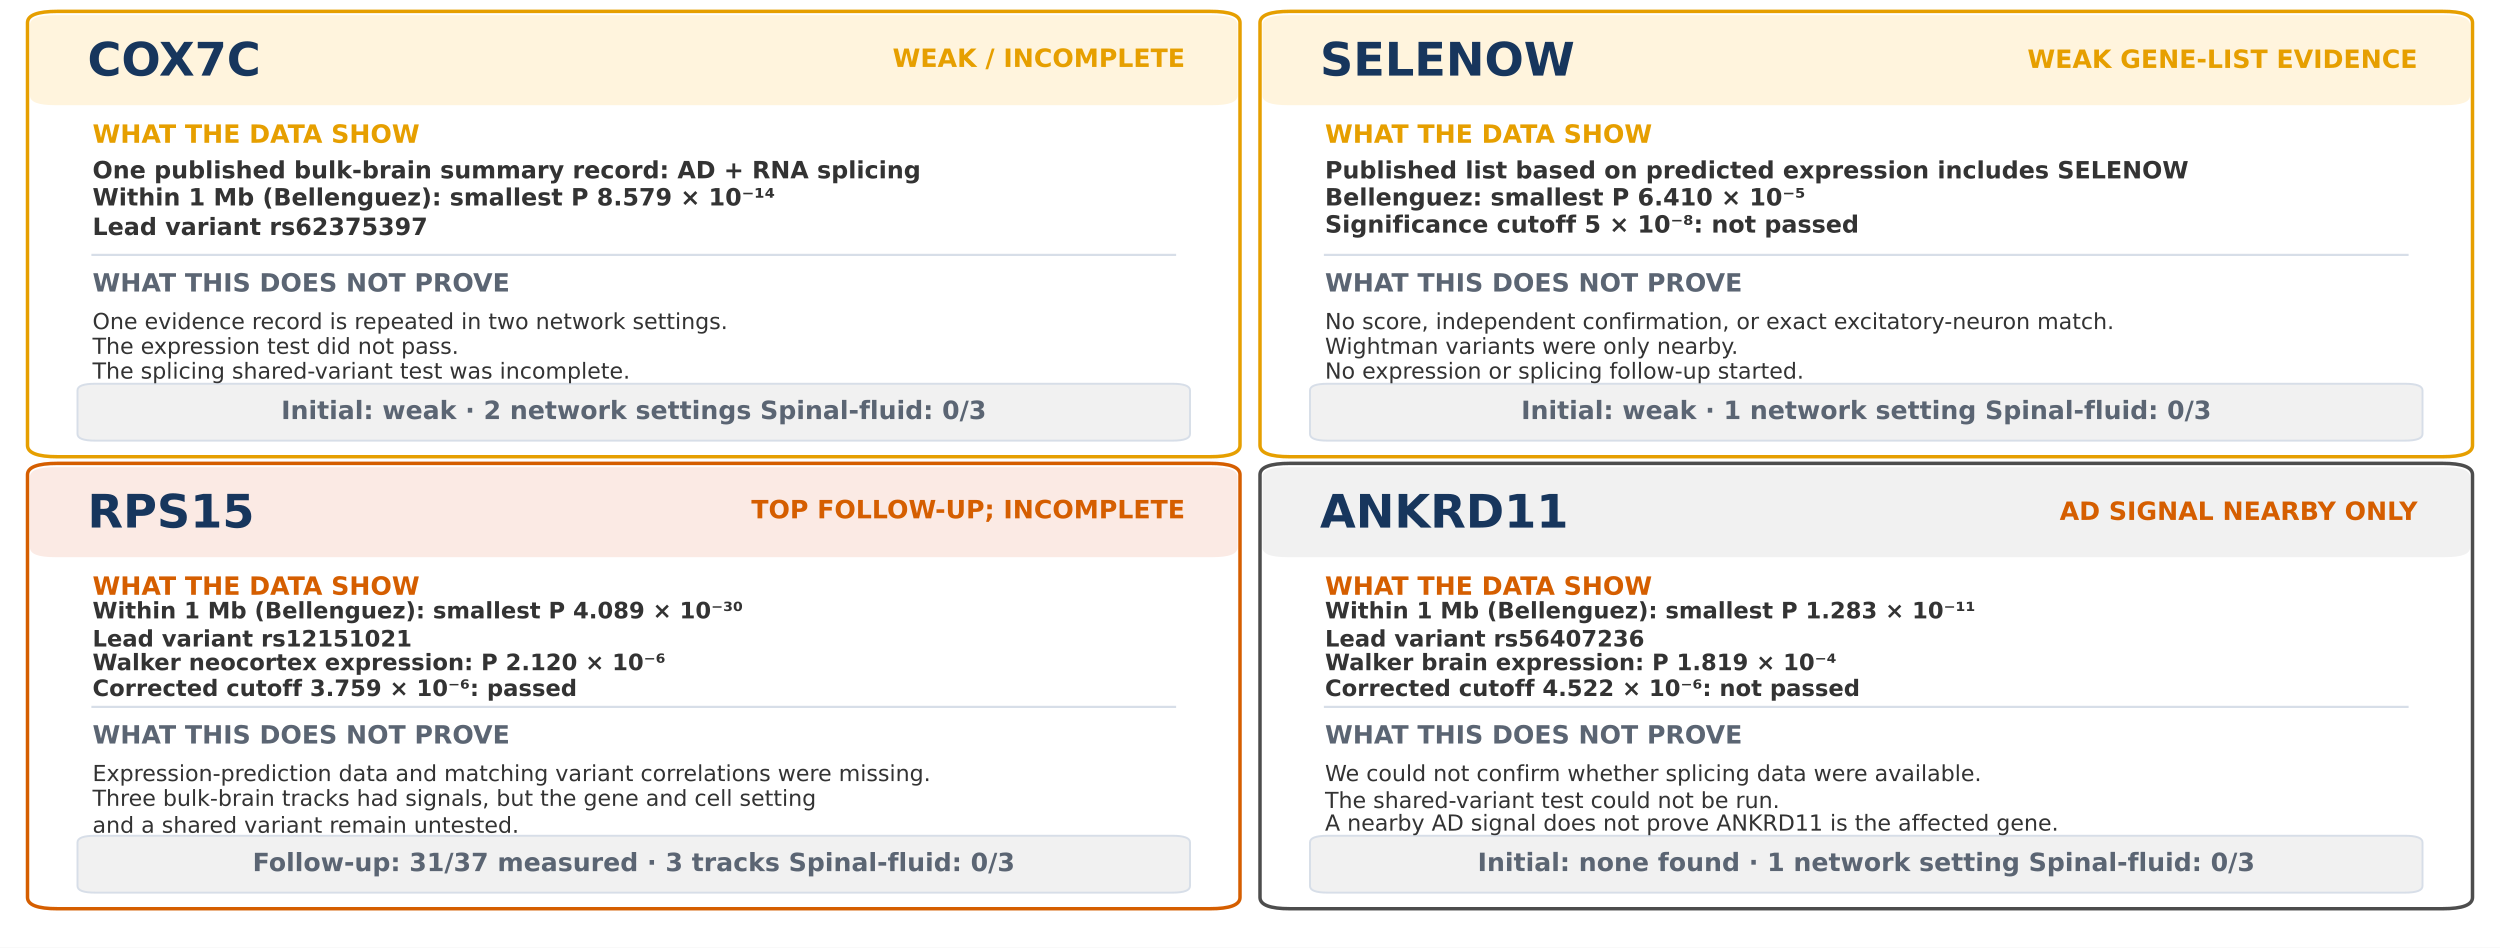
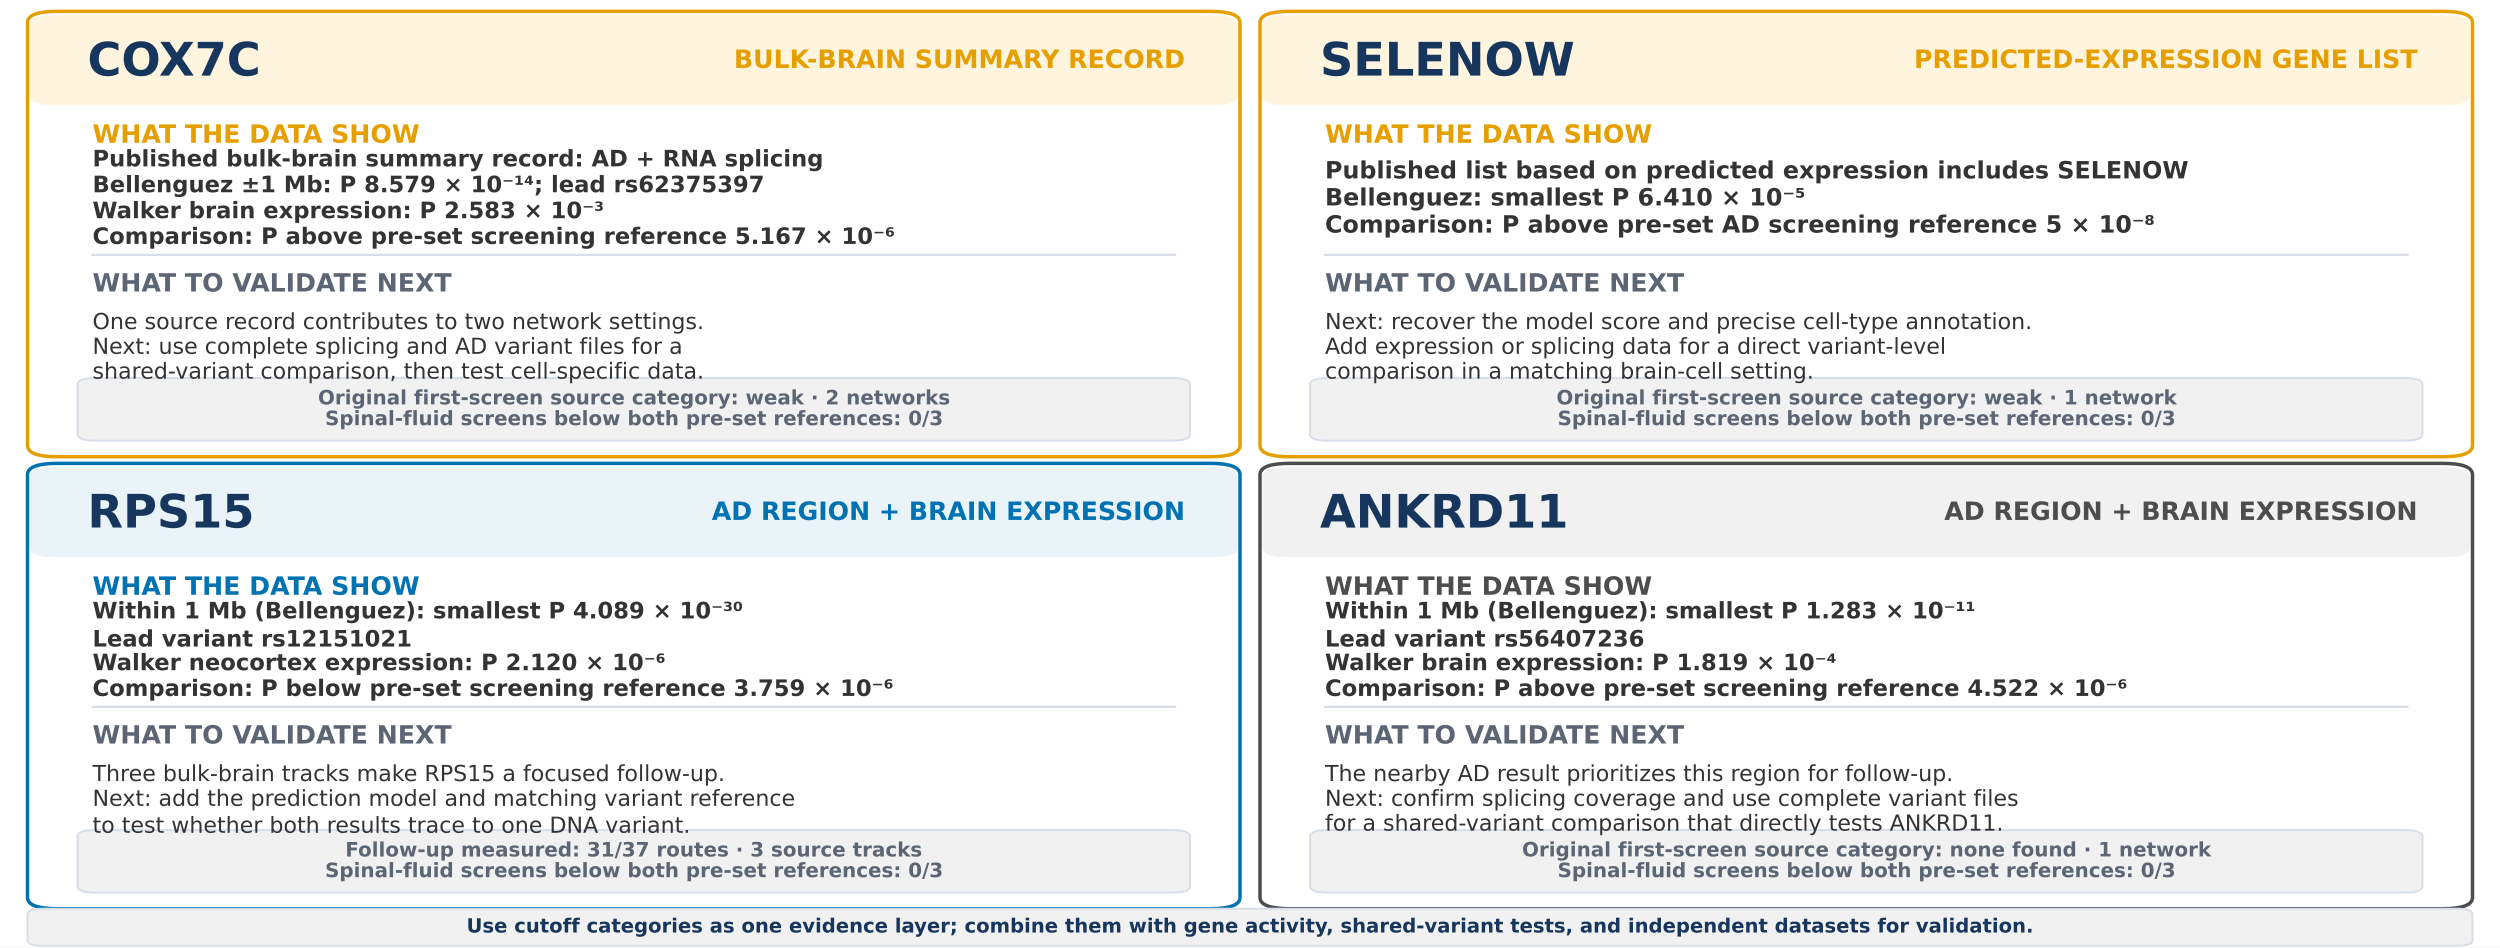
<svg xmlns="http://www.w3.org/2000/svg" width="892.8pt" height="338.4pt" viewBox="0 0 892.8 338.4" version="1.1">
  <defs>
    <style type="text/css">*{stroke-linejoin: round; stroke-linecap: butt}</style>
  </defs>
  <g id="figure_1">
    <g id="patch_1">
-       <path d="M 0 338.4  L 892.8 338.4  L 892.8 0  L 0 0  z " style="fill: #ffffff" />
+       <path d="M 0 338.4 L 892.8 338.4 L 892.8 0 L 0 0 z " style="fill: #ffffff" />
    </g>
    <g id="axes_1">
      <g id="patch_2">
-         <path d="M 20.534 163.109  L 432.115 163.109  Q 442.829 163.109 442.829 159.048  L 442.829 8.122  Q 442.829 4.061 432.115 4.061  L 20.534 4.061  Q 9.821 4.061 9.821 8.122  L 9.821 159.048  Q 9.821 163.109 20.534 163.109  z " clip-path="url(#pca04678265)" style="fill: #ffffff; stroke: #e69f00; stroke-width: 1.25; stroke-linejoin: miter" />
+         <path d="M 20.534 163.109 L 432.115 163.109 Q 442.829 163.109 442.829 159.048 L 442.829 8.122 Q 442.829 4.061 432.115 4.061 L 20.534 4.061 Q 9.821 4.061 9.821 8.122 L 9.821 159.048 Q 9.821 163.109 20.534 163.109 z " clip-path="url(#pca04678265)" style="fill: #ffffff; stroke: #e69f00; stroke-width: 1.25; stroke-linejoin: miter" />
      </g>
      <g id="patch_3">
-         <path d="M 19.642 37.562  L 433.008 37.562  Q 441.936 37.562 441.936 34.178  L 441.936 8.798  Q 441.936 5.414 433.008 5.414  L 19.642 5.414  Q 10.714 5.414 10.714 8.798  L 10.714 34.178  Q 10.714 37.562 19.642 37.562  z " clip-path="url(#pca04678265)" style="fill: #fff4dd" />
+         <path d="M 19.642 37.562 L 433.008 37.562 Q 441.936 37.562 441.936 34.178 L 441.936 8.798 Q 441.936 5.414 433.008 5.414 L 19.642 5.414 Q 10.714 5.414 10.714 8.798 L 10.714 34.178 Q 10.714 37.562 19.642 37.562 z " clip-path="url(#pca04678265)" style="fill: #fff4dd" />
      </g>
      <g id="patch_4">
-         <path d="M 33.926 157.356  L 418.723 157.356  Q 424.973 157.356 424.973 154.987  L 424.973 139.421  Q 424.973 137.052 418.723 137.052  L 33.926 137.052  Q 27.677 137.052 27.677 139.421  L 27.677 154.987  Q 27.677 157.356 33.926 157.356  z " clip-path="url(#pca04678265)" style="fill: #f1f1f1; stroke: #d7dee8; stroke-width: 0.7; stroke-linejoin: miter" />
+         <path d="M 33.926 157.356 L 418.723 157.356 Q 424.973 157.356 424.973 154.987 L 424.973 137.39 Q 424.973 135.022 418.723 135.022 L 33.926 135.022 Q 27.677 135.022 27.677 137.39 L 27.677 154.987 Q 27.677 157.356 33.926 157.356 z " clip-path="url(#pca04678265)" style="fill: #f1f1f1; stroke: #d7dee8; stroke-width: 0.7; stroke-linejoin: miter" />
      </g>
      <g id="patch_5">
-         <path d="M 460.685 163.109  L 872.266 163.109  Q 882.979 163.109 882.979 159.048  L 882.979 8.122  Q 882.979 4.061 872.266 4.061  L 460.685 4.061  Q 449.971 4.061 449.971 8.122  L 449.971 159.048  Q 449.971 163.109 460.685 163.109  z " clip-path="url(#pca04678265)" style="fill: #ffffff; stroke: #e69f00; stroke-width: 1.25; stroke-linejoin: miter" />
+         <path d="M 460.685 163.109 L 872.266 163.109 Q 882.979 163.109 882.979 159.048 L 882.979 8.122 Q 882.979 4.061 872.266 4.061 L 460.685 4.061 Q 449.971 4.061 449.971 8.122 L 449.971 159.048 Q 449.971 163.109 460.685 163.109 z " clip-path="url(#pca04678265)" style="fill: #ffffff; stroke: #e69f00; stroke-width: 1.25; stroke-linejoin: miter" />
      </g>
      <g id="patch_6">
-         <path d="M 459.792 37.562  L 873.158 37.562  Q 882.086 37.562 882.086 34.178  L 882.086 8.798  Q 882.086 5.414 873.158 5.414  L 459.792 5.414  Q 450.864 5.414 450.864 8.798  L 450.864 34.178  Q 450.864 37.562 459.792 37.562  z " clip-path="url(#pca04678265)" style="fill: #fff4dd" />
+         <path d="M 459.792 37.562 L 873.158 37.562 Q 882.086 37.562 882.086 34.178 L 882.086 8.798 Q 882.086 5.414 873.158 5.414 L 459.792 5.414 Q 450.864 5.414 450.864 8.798 L 450.864 34.178 Q 450.864 37.562 459.792 37.562 z " clip-path="url(#pca04678265)" style="fill: #fff4dd" />
      </g>
      <g id="patch_7">
-         <path d="M 474.077 157.356  L 858.874 157.356  Q 865.123 157.356 865.123 154.987  L 865.123 139.421  Q 865.123 137.052 858.874 137.052  L 474.077 137.052  Q 467.827 137.052 467.827 139.421  L 467.827 154.987  Q 467.827 157.356 474.077 157.356  z " clip-path="url(#pca04678265)" style="fill: #f1f1f1; stroke: #d7dee8; stroke-width: 0.7; stroke-linejoin: miter" />
+         <path d="M 474.077 157.356 L 858.874 157.356 Q 865.123 157.356 865.123 154.987 L 865.123 137.39 Q 865.123 135.022 858.874 135.022 L 474.077 135.022 Q 467.827 135.022 467.827 137.39 L 467.827 154.987 Q 467.827 157.356 474.077 157.356 z " clip-path="url(#pca04678265)" style="fill: #f1f1f1; stroke: #d7dee8; stroke-width: 0.7; stroke-linejoin: miter" />
      </g>
      <g id="patch_8">
-         <path d="M 20.534 324.526  L 432.115 324.526  Q 442.829 324.526 442.829 320.465  L 442.829 169.538  Q 442.829 165.478 432.115 165.478  L 20.534 165.478  Q 9.821 165.478 9.821 169.538  L 9.821 320.465  Q 9.821 324.526 20.534 324.526  z " clip-path="url(#pca04678265)" style="fill: #ffffff; stroke: #d55e00; stroke-width: 1.25; stroke-linejoin: miter" />
+         <path d="M 20.534 324.526 L 432.115 324.526 Q 442.829 324.526 442.829 320.465 L 442.829 169.538 Q 442.829 165.478 432.115 165.478 L 20.534 165.478 Q 9.821 165.478 9.821 169.538 L 9.821 320.465 Q 9.821 324.526 20.534 324.526 z " clip-path="url(#pca04678265)" style="fill: #ffffff; stroke: #0072b2; stroke-width: 1.25; stroke-linejoin: miter" />
      </g>
      <g id="patch_9">
-         <path d="M 19.642 198.979  L 433.008 198.979  Q 441.936 198.979 441.936 195.595  L 441.936 170.215  Q 441.936 166.831 433.008 166.831  L 19.642 166.831  Q 10.714 166.831 10.714 170.215  L 10.714 195.595  Q 10.714 198.979 19.642 198.979  z " clip-path="url(#pca04678265)" style="fill: #fbeae4" />
+         <path d="M 19.642 198.979 L 433.008 198.979 Q 441.936 198.979 441.936 195.595 L 441.936 170.215 Q 441.936 166.831 433.008 166.831 L 19.642 166.831 Q 10.714 166.831 10.714 170.215 L 10.714 195.595 Q 10.714 198.979 19.642 198.979 z " clip-path="url(#pca04678265)" style="fill: #e9f3f8" />
      </g>
      <g id="patch_10">
-         <path d="M 33.926 318.773  L 418.723 318.773  Q 424.973 318.773 424.973 316.404  L 424.973 300.838  Q 424.973 298.469 418.723 298.469  L 33.926 298.469  Q 27.677 298.469 27.677 300.838  L 27.677 316.404  Q 27.677 318.773 33.926 318.773  z " clip-path="url(#pca04678265)" style="fill: #f1f1f1; stroke: #d7dee8; stroke-width: 0.7; stroke-linejoin: miter" />
+         <path d="M 33.926 318.773 L 418.723 318.773 Q 424.973 318.773 424.973 316.404 L 424.973 298.807 Q 424.973 296.438 418.723 296.438 L 33.926 296.438 Q 27.677 296.438 27.677 298.807 L 27.677 316.404 Q 27.677 318.773 33.926 318.773 z " clip-path="url(#pca04678265)" style="fill: #f1f1f1; stroke: #d7dee8; stroke-width: 0.7; stroke-linejoin: miter" />
      </g>
      <g id="patch_11">
-         <path d="M 460.685 324.526  L 872.266 324.526  Q 882.979 324.526 882.979 320.465  L 882.979 169.538  Q 882.979 165.478 872.266 165.478  L 460.685 165.478  Q 449.971 165.478 449.971 169.538  L 449.971 320.465  Q 449.971 324.526 460.685 324.526  z " clip-path="url(#pca04678265)" style="fill: #ffffff; stroke: #4d4d4d; stroke-width: 1.25; stroke-linejoin: miter" />
+         <path d="M 460.685 324.526 L 872.266 324.526 Q 882.979 324.526 882.979 320.465 L 882.979 169.538 Q 882.979 165.478 872.266 165.478 L 460.685 165.478 Q 449.971 165.478 449.971 169.538 L 449.971 320.465 Q 449.971 324.526 460.685 324.526 z " clip-path="url(#pca04678265)" style="fill: #ffffff; stroke: #4d4d4d; stroke-width: 1.25; stroke-linejoin: miter" />
      </g>
      <g id="patch_12">
-         <path d="M 459.792 198.979  L 873.158 198.979  Q 882.086 198.979 882.086 195.595  L 882.086 170.215  Q 882.086 166.831 873.158 166.831  L 459.792 166.831  Q 450.864 166.831 450.864 170.215  L 450.864 195.595  Q 450.864 198.979 459.792 198.979  z " clip-path="url(#pca04678265)" style="fill: #f1f1f1" />
+         <path d="M 459.792 198.979 L 873.158 198.979 Q 882.086 198.979 882.086 195.595 L 882.086 170.215 Q 882.086 166.831 873.158 166.831 L 459.792 166.831 Q 450.864 166.831 450.864 170.215 L 450.864 195.595 Q 450.864 198.979 459.792 198.979 z " clip-path="url(#pca04678265)" style="fill: #f1f1f1" />
      </g>
      <g id="patch_13">
-         <path d="M 474.077 318.773  L 858.874 318.773  Q 865.123 318.773 865.123 316.404  L 865.123 300.838  Q 865.123 298.469 858.874 298.469  L 474.077 298.469  Q 467.827 298.469 467.827 300.838  L 467.827 316.404  Q 467.827 318.773 474.077 318.773  z " clip-path="url(#pca04678265)" style="fill: #f1f1f1; stroke: #d7dee8; stroke-width: 0.7; stroke-linejoin: miter" />
+         <path d="M 474.077 318.773 L 858.874 318.773 Q 865.123 318.773 865.123 316.404 L 865.123 298.807 Q 865.123 296.438 858.874 296.438 L 474.077 296.438 Q 467.827 296.438 467.827 298.807 L 467.827 316.404 Q 467.827 318.773 474.077 318.773 z " clip-path="url(#pca04678265)" style="fill: #f1f1f1; stroke: #d7dee8; stroke-width: 0.7; stroke-linejoin: miter" />
+       </g>
+       <g id="patch_14">
+         <path d="M 15.178 337.723 L 877.622 337.723 Q 882.979 337.723 882.979 335.693 L 882.979 326.556 Q 882.979 324.526 877.622 324.526 L 15.178 324.526 Q 9.821 324.526 9.821 326.556 L 9.821 335.693 Q 9.821 337.723 15.178 337.723 z " clip-path="url(#pca04678265)" style="fill: #f1f1f1; stroke: #d7dee8; stroke-width: 0.7; stroke-linejoin: miter" />
      </g>
      <g id="line2d_1">
-         <path d="M 33.034 91.03  L 419.616 91.03  " clip-path="url(#pca04678265)" style="fill: none; stroke: #d7dee8; stroke-width: 0.8; stroke-linecap: square" />
+         <path d="M 33.034 91.03 L 419.616 91.03 " clip-path="url(#pca04678265)" style="fill: none; stroke: #d7dee8; stroke-width: 0.8; stroke-linecap: square" />
      </g>
      <g id="line2d_2">
-         <path d="M 473.184 91.03  L 859.766 91.03  " clip-path="url(#pca04678265)" style="fill: none; stroke: #d7dee8; stroke-width: 0.8; stroke-linecap: square" />
+         <path d="M 473.184 91.03 L 859.766 91.03 " clip-path="url(#pca04678265)" style="fill: none; stroke: #d7dee8; stroke-width: 0.8; stroke-linecap: square" />
      </g>
      <g id="line2d_3">
-         <path d="M 33.034 252.446  L 419.616 252.446  " clip-path="url(#pca04678265)" style="fill: none; stroke: #d7dee8; stroke-width: 0.8; stroke-linecap: square" />
+         <path d="M 33.034 252.446 L 419.616 252.446 " clip-path="url(#pca04678265)" style="fill: none; stroke: #d7dee8; stroke-width: 0.8; stroke-linecap: square" />
      </g>
      <g id="line2d_4">
-         <path d="M 473.184 252.446  L 859.766 252.446  " clip-path="url(#pca04678265)" style="fill: none; stroke: #d7dee8; stroke-width: 0.8; stroke-linecap: square" />
+         <path d="M 473.184 252.446 L 859.766 252.446 " clip-path="url(#pca04678265)" style="fill: none; stroke: #d7dee8; stroke-width: 0.8; stroke-linecap: square" />
      </g>
      <g id="text_1">
        <text style="font-weight: 700; font-size: 16.5px; font-family: 'DejaVu Sans', 'Arial', 'Helvetica', sans-serif; text-anchor: start; fill: #17365d" x="31.248" y="26.987" transform="rotate(-0 31.248 26.98654)">COX7C</text>
      </g>
      <g id="text_2">
-         <text style="font-weight: 700; font-size: 9px; font-family: 'DejaVu Sans', 'Arial', 'Helvetica', sans-serif; text-anchor: end; fill: #e69f00" x="423.187" y="23.903" transform="rotate(-0 423.1872 23.90299)">WEAK / INCOMPLETE</text>
+         <text style="font-weight: 700; font-size: 9px; font-family: 'DejaVu Sans', 'Arial', 'Helvetica', sans-serif; text-anchor: end; fill: #e69f00" x="423.187" y="24.257" transform="rotate(-0 423.1872 24.25666)">BULK-BRAIN SUMMARY RECORD</text>
      </g>
      <g id="text_3">
        <text style="font-weight: 700; font-size: 9px; font-family: 'DejaVu Sans', 'Arial', 'Helvetica', sans-serif; text-anchor: start; fill: #e69f00" x="33.034" y="50.99" transform="rotate(-0 33.0336 50.99026)">WHAT THE DATA SHOW</text>
      </g>
      <g id="text_4">
-         <text style="font-weight: 700; font-size: 8.5px; font-family: 'DejaVu Sans', 'Arial', 'Helvetica', sans-serif; fill: #333333" transform="translate(33.0336 63.68627)">One published bulk-brain summary record: AD + RNA splicing</text>
-         <text style="font-weight: 700; font-size: 8.5px; font-family: 'DejaVu Sans', 'Arial', 'Helvetica', sans-serif; fill: #333333" transform="translate(33.0336 73.37627)">Within 1 Mb (Bellenguez): smallest P 8.579 × 10⁻¹⁴</text>
-         <text style="font-weight: 700; font-size: 8.5px; font-family: 'DejaVu Sans', 'Arial', 'Helvetica', sans-serif; fill: #333333" transform="translate(33.0336 83.92291)">Lead variant rs62375397</text>
+         <text style="font-weight: 700; font-size: 8.1px; font-family: 'DejaVu Sans', 'Arial', 'Helvetica', sans-serif; fill: #333333" transform="translate(33.0336 59.41645)">Published bulk-brain summary record: AD + RNA splicing</text>
+         <text style="font-weight: 700; font-size: 8.1px; font-family: 'DejaVu Sans', 'Arial', 'Helvetica', sans-serif; fill: #333333" transform="translate(33.0336 68.65045)">Bellenguez ±1 Mb: P 8.579 × 10⁻¹⁴; lead rs62375397</text>
+         <text style="font-weight: 700; font-size: 8.1px; font-family: 'DejaVu Sans', 'Arial', 'Helvetica', sans-serif; fill: #333333" transform="translate(33.0336 77.91609)">Walker brain expression: P 2.583 × 10⁻³</text>
+         <text style="font-weight: 700; font-size: 8.1px; font-family: 'DejaVu Sans', 'Arial', 'Helvetica', sans-serif; fill: #333333" transform="translate(33.0336 87.11845)">Comparison: P above pre-set screening reference 5.167 × 10⁻⁶</text>
      </g>
      <g id="text_5">
-         <text style="font-weight: 700; font-size: 9px; font-family: 'DejaVu Sans', 'Arial', 'Helvetica', sans-serif; text-anchor: start; fill: #5b6573" x="33.034" y="104.119" transform="rotate(-0 33.0336 104.1191)">WHAT THIS DOES NOT PROVE</text>
+         <text style="font-weight: 700; font-size: 9px; font-family: 'DejaVu Sans', 'Arial', 'Helvetica', sans-serif; text-anchor: start; fill: #5b6573" x="33.034" y="104.119" transform="rotate(-0 33.0336 104.1191)">WHAT TO VALIDATE NEXT</text>
      </g>
      <g id="text_6">
-         <text style="font-size: 7.9px; font-family: 'DejaVu Sans', 'Arial', 'Helvetica', sans-serif; fill: #333333" transform="translate(33.0336 117.5247)">One evidence record is repeated in two network settings.</text>
-         <text style="font-size: 7.9px; font-family: 'DejaVu Sans', 'Arial', 'Helvetica', sans-serif; fill: #333333" transform="translate(33.0336 126.3727)">The expression test did not pass.</text>
-         <text style="font-size: 7.9px; font-family: 'DejaVu Sans', 'Arial', 'Helvetica', sans-serif; fill: #333333" transform="translate(33.0336 135.2207)">The splicing shared-variant test was incomplete.</text>
+         <text style="font-size: 7.9px; font-family: 'DejaVu Sans', 'Arial', 'Helvetica', sans-serif; fill: #333333" transform="translate(33.0336 117.5247)">One source record contributes to two network settings.</text>
+         <text style="font-size: 7.9px; font-family: 'DejaVu Sans', 'Arial', 'Helvetica', sans-serif; fill: #333333" transform="translate(33.0336 126.3727)">Next: use complete splicing and AD variant files for a</text>
+         <text style="font-size: 7.9px; font-family: 'DejaVu Sans', 'Arial', 'Helvetica', sans-serif; fill: #333333" transform="translate(33.0336 135.2207)">shared-variant comparison, then test cell-specific data.</text>
      </g>
      <g id="text_7">
-         <text style="font-weight: 700; font-size: 9px; font-family: 'DejaVu Sans', 'Arial', 'Helvetica', sans-serif; text-anchor: middle; fill: #5b6573" x="226.325" y="149.652" transform="rotate(-0 226.3248 149.6523)">Initial: weak · 2 network settings     Spinal-fluid: 0/3</text>
+         <text style="font-weight: 700; font-size: 7.1px; font-family: 'DejaVu Sans', 'Arial', 'Helvetica', sans-serif; fill: #5b6573" transform="translate(113.5663 144.4282)">Original first-screen source category: weak · 2 networks</text>
+         <text style="font-weight: 700; font-size: 7.1px; font-family: 'DejaVu Sans', 'Arial', 'Helvetica', sans-serif; fill: #5b6573" transform="translate(116.0851 151.84)">Spinal-fluid screens below both pre-set references: 0/3</text>
      </g>
      <g id="text_8">
        <text style="font-weight: 700; font-size: 16.5px; font-family: 'DejaVu Sans', 'Arial', 'Helvetica', sans-serif; text-anchor: start; fill: #17365d" x="471.398" y="26.987" transform="rotate(-0 471.3984 26.98654)">SELENOW</text>
      </g>
      <g id="text_9">
-         <text style="font-weight: 700; font-size: 9px; font-family: 'DejaVu Sans', 'Arial', 'Helvetica', sans-serif; text-anchor: end; fill: #e69f00" x="863.338" y="24.257" transform="rotate(-0 863.3376 24.25666)">WEAK GENE-LIST EVIDENCE</text>
+         <text style="font-weight: 700; font-size: 9px; font-family: 'DejaVu Sans', 'Arial', 'Helvetica', sans-serif; text-anchor: end; fill: #e69f00" x="863.338" y="24.257" transform="rotate(-0 863.3376 24.25666)">PREDICTED-EXPRESSION GENE LIST</text>
      </g>
      <g id="text_10">
        <text style="font-weight: 700; font-size: 9px; font-family: 'DejaVu Sans', 'Arial', 'Helvetica', sans-serif; text-anchor: start; fill: #e69f00" x="473.184" y="50.99" transform="rotate(-0 473.184 50.99026)">WHAT THE DATA SHOW</text>
      </g>
      <g id="text_11">
        <text style="font-weight: 700; font-size: 8.5px; font-family: 'DejaVu Sans', 'Arial', 'Helvetica', sans-serif; fill: #333333" transform="translate(473.184 63.71947)">Published list based on predicted expression includes SELENOW</text>
        <text style="font-weight: 700; font-size: 8.5px; font-family: 'DejaVu Sans', 'Arial', 'Helvetica', sans-serif; fill: #333333" transform="translate(473.184 73.37627)">Bellenguez: smallest P 6.410 × 10⁻⁵</text>
-         <text style="font-weight: 700; font-size: 8.5px; font-family: 'DejaVu Sans', 'Arial', 'Helvetica', sans-serif; fill: #333333" transform="translate(473.184 83.06627)">Significance cutoff 5 × 10⁻⁸: not passed</text>
+         <text style="font-weight: 700; font-size: 8.5px; font-family: 'DejaVu Sans', 'Arial', 'Helvetica', sans-serif; fill: #333333" transform="translate(473.184 83.06627)">Comparison: P above pre-set AD screening reference 5 × 10⁻⁸</text>
      </g>
      <g id="text_12">
-         <text style="font-weight: 700; font-size: 9px; font-family: 'DejaVu Sans', 'Arial', 'Helvetica', sans-serif; text-anchor: start; fill: #5b6573" x="473.184" y="104.119" transform="rotate(-0 473.184 104.1191)">WHAT THIS DOES NOT PROVE</text>
+         <text style="font-weight: 700; font-size: 9px; font-family: 'DejaVu Sans', 'Arial', 'Helvetica', sans-serif; text-anchor: start; fill: #5b6573" x="473.184" y="104.119" transform="rotate(-0 473.184 104.1191)">WHAT TO VALIDATE NEXT</text>
      </g>
      <g id="text_13">
-         <text style="font-size: 7.9px; font-family: 'DejaVu Sans', 'Arial', 'Helvetica', sans-serif; fill: #333333" transform="translate(473.184 117.5247)">No score, independent confirmation, or exact excitatory-neuron match.</text>
-         <text style="font-size: 7.9px; font-family: 'DejaVu Sans', 'Arial', 'Helvetica', sans-serif; fill: #333333" transform="translate(473.184 126.3727)">Wightman variants were only nearby.</text>
-         <text style="font-size: 7.9px; font-family: 'DejaVu Sans', 'Arial', 'Helvetica', sans-serif; fill: #333333" transform="translate(473.184 135.2207)">No expression or splicing follow-up started.</text>
+         <text style="font-size: 7.9px; font-family: 'DejaVu Sans', 'Arial', 'Helvetica', sans-serif; fill: #333333" transform="translate(473.184 117.5247)">Next: recover the model score and precise cell-type annotation.</text>
+         <text style="font-size: 7.9px; font-family: 'DejaVu Sans', 'Arial', 'Helvetica', sans-serif; fill: #333333" transform="translate(473.184 126.3727)">Add expression or splicing data for a direct variant-level</text>
+         <text style="font-size: 7.9px; font-family: 'DejaVu Sans', 'Arial', 'Helvetica', sans-serif; fill: #333333" transform="translate(473.184 135.2207)">comparison in a matching brain-cell setting.</text>
      </g>
      <g id="text_14">
-         <text style="font-weight: 700; font-size: 9px; font-family: 'DejaVu Sans', 'Arial', 'Helvetica', sans-serif; text-anchor: middle; fill: #5b6573" x="666.475" y="149.652" transform="rotate(-0 666.4752 149.6523)">Initial: weak · 1 network setting     Spinal-fluid: 0/3</text>
+         <text style="font-weight: 700; font-size: 7.1px; font-family: 'DejaVu Sans', 'Arial', 'Helvetica', sans-serif; fill: #5b6573" transform="translate(555.8295 144.4282)">Original first-screen source category: weak · 1 network</text>
+         <text style="font-weight: 700; font-size: 7.1px; font-family: 'DejaVu Sans', 'Arial', 'Helvetica', sans-serif; fill: #5b6573" transform="translate(556.2355 151.84)">Spinal-fluid screens below both pre-set references: 0/3</text>
      </g>
      <g id="text_15">
        <text style="font-weight: 700; font-size: 16.5px; font-family: 'DejaVu Sans', 'Arial', 'Helvetica', sans-serif; text-anchor: start; fill: #17365d" x="31.248" y="188.403" transform="rotate(-0 31.248 188.4033)">RPS15</text>
      </g>
      <g id="text_16">
-         <text style="font-weight: 700; font-size: 9px; font-family: 'DejaVu Sans', 'Arial', 'Helvetica', sans-serif; text-anchor: end; fill: #d55e00" x="423.187" y="185.098" transform="rotate(-0 423.1872 185.0983)">TOP FOLLOW-UP; INCOMPLETE</text>
+         <text style="font-weight: 700; font-size: 9px; font-family: 'DejaVu Sans', 'Arial', 'Helvetica', sans-serif; text-anchor: end; fill: #0072b2" x="423.187" y="185.673" transform="rotate(-0 423.1872 185.6735)">AD REGION + BRAIN EXPRESSION</text>
      </g>
      <g id="text_17">
-         <text style="font-weight: 700; font-size: 9px; font-family: 'DejaVu Sans', 'Arial', 'Helvetica', sans-serif; text-anchor: start; fill: #d55e00" x="33.034" y="212.407" transform="rotate(-0 33.0336 212.4071)">WHAT THE DATA SHOW</text>
+         <text style="font-weight: 700; font-size: 9px; font-family: 'DejaVu Sans', 'Arial', 'Helvetica', sans-serif; text-anchor: start; fill: #0072b2" x="33.034" y="212.407" transform="rotate(-0 33.0336 212.4071)">WHAT THE DATA SHOW</text>
      </g>
      <g id="text_18">
        <text style="font-weight: 700; font-size: 8.1px; font-family: 'DejaVu Sans', 'Arial', 'Helvetica', sans-serif; fill: #333333" transform="translate(33.0336 220.8333)">Within 1 Mb (Bellenguez): smallest P 4.089 × 10⁻³⁰</text>
        <text style="font-weight: 700; font-size: 8.1px; font-family: 'DejaVu Sans', 'Arial', 'Helvetica', sans-serif; fill: #333333" transform="translate(33.0336 230.8836)">Lead variant rs12151021</text>
        <text style="font-weight: 700; font-size: 8.1px; font-family: 'DejaVu Sans', 'Arial', 'Helvetica', sans-serif; fill: #333333" transform="translate(33.0336 239.3329)">Walker neocortex expression: P 2.120 × 10⁻⁶</text>
-         <text style="font-weight: 700; font-size: 8.1px; font-family: 'DejaVu Sans', 'Arial', 'Helvetica', sans-serif; fill: #333333" transform="translate(33.0336 248.5669)">Corrected cutoff 3.759 × 10⁻⁶: passed</text>
+         <text style="font-weight: 700; font-size: 8.1px; font-family: 'DejaVu Sans', 'Arial', 'Helvetica', sans-serif; fill: #333333" transform="translate(33.0336 248.5353)">Comparison: P below pre-set screening reference 3.759 × 10⁻⁶</text>
      </g>
      <g id="text_19">
-         <text style="font-weight: 700; font-size: 9px; font-family: 'DejaVu Sans', 'Arial', 'Helvetica', sans-serif; text-anchor: start; fill: #5b6573" x="33.034" y="265.536" transform="rotate(-0 33.0336 265.5359)">WHAT THIS DOES NOT PROVE</text>
+         <text style="font-weight: 700; font-size: 9px; font-family: 'DejaVu Sans', 'Arial', 'Helvetica', sans-serif; text-anchor: start; fill: #5b6573" x="33.034" y="265.536" transform="rotate(-0 33.0336 265.5359)">WHAT TO VALIDATE NEXT</text>
      </g>
      <g id="text_20">
-         <text style="font-size: 7.9px; font-family: 'DejaVu Sans', 'Arial', 'Helvetica', sans-serif; fill: #333333" transform="translate(33.0336 278.9415)">Expression-prediction data and matching variant correlations were missing.</text>
-         <text style="font-size: 7.9px; font-family: 'DejaVu Sans', 'Arial', 'Helvetica', sans-serif; fill: #333333" transform="translate(33.0336 287.7895)">Three bulk-brain tracks had signals, but the gene and cell setting</text>
-         <text style="font-size: 7.9px; font-family: 'DejaVu Sans', 'Arial', 'Helvetica', sans-serif; fill: #333333" transform="translate(33.0336 297.4028)">and a shared variant remain untested.</text>
+         <text style="font-size: 7.9px; font-family: 'DejaVu Sans', 'Arial', 'Helvetica', sans-serif; fill: #333333" transform="translate(33.0336 278.9415)">Three bulk-brain tracks make RPS15 a focused follow-up.</text>
+         <text style="font-size: 7.9px; font-family: 'DejaVu Sans', 'Arial', 'Helvetica', sans-serif; fill: #333333" transform="translate(33.0336 287.7895)">Next: add the prediction model and matching variant reference</text>
+         <text style="font-size: 7.9px; font-family: 'DejaVu Sans', 'Arial', 'Helvetica', sans-serif; fill: #333333" transform="translate(33.0336 297.4028)">to test whether both results trace to one DNA variant.</text>
      </g>
      <g id="text_21">
-         <text style="font-weight: 700; font-size: 9px; font-family: 'DejaVu Sans', 'Arial', 'Helvetica', sans-serif; text-anchor: middle; fill: #5b6573" x="226.325" y="311.104" transform="rotate(-0 226.3248 311.1042)">Follow-up: 31/37 measured · 3 tracks     Spinal-fluid: 0/3</text>
+         <text style="font-weight: 700; font-size: 7.1px; font-family: 'DejaVu Sans', 'Arial', 'Helvetica', sans-serif; fill: #5b6573" transform="translate(123.3049 305.8728)">Follow-up measured: 31/37 routes · 3 source tracks</text>
+         <text style="font-weight: 700; font-size: 7.1px; font-family: 'DejaVu Sans', 'Arial', 'Helvetica', sans-serif; fill: #5b6573" transform="translate(116.0851 313.2568)">Spinal-fluid screens below both pre-set references: 0/3</text>
      </g>
      <g id="text_22">
        <text style="font-weight: 700; font-size: 16.5px; font-family: 'DejaVu Sans', 'Arial', 'Helvetica', sans-serif; text-anchor: start; fill: #17365d" x="471.398" y="188.412" transform="rotate(-0 471.3984 188.4124)">ANKRD11</text>
      </g>
      <g id="text_23">
-         <text style="font-weight: 700; font-size: 9px; font-family: 'DejaVu Sans', 'Arial', 'Helvetica', sans-serif; text-anchor: end; fill: #d55e00" x="863.338" y="185.673" transform="rotate(-0 863.3376 185.6735)">AD SIGNAL NEARBY ONLY</text>
+         <text style="font-weight: 700; font-size: 9px; font-family: 'DejaVu Sans', 'Arial', 'Helvetica', sans-serif; text-anchor: end; fill: #4d4d4d" x="863.338" y="185.673" transform="rotate(-0 863.3376 185.6735)">AD REGION + BRAIN EXPRESSION</text>
      </g>
      <g id="text_24">
-         <text style="font-weight: 700; font-size: 9px; font-family: 'DejaVu Sans', 'Arial', 'Helvetica', sans-serif; text-anchor: start; fill: #d55e00" x="473.184" y="212.407" transform="rotate(-0 473.184 212.4071)">WHAT THE DATA SHOW</text>
+         <text style="font-weight: 700; font-size: 9px; font-family: 'DejaVu Sans', 'Arial', 'Helvetica', sans-serif; text-anchor: start; fill: #4d4d4d" x="473.184" y="212.407" transform="rotate(-0 473.184 212.4071)">WHAT THE DATA SHOW</text>
      </g>
      <g id="text_25">
        <text style="font-weight: 700; font-size: 8.1px; font-family: 'DejaVu Sans', 'Arial', 'Helvetica', sans-serif; fill: #333333" transform="translate(473.184 220.8333)">Within 1 Mb (Bellenguez): smallest P 1.283 × 10⁻¹¹</text>
        <text style="font-weight: 700; font-size: 8.1px; font-family: 'DejaVu Sans', 'Arial', 'Helvetica', sans-serif; fill: #333333" transform="translate(473.184 230.8836)">Lead variant rs56407236</text>
        <text style="font-weight: 700; font-size: 8.1px; font-family: 'DejaVu Sans', 'Arial', 'Helvetica', sans-serif; fill: #333333" transform="translate(473.184 239.3329)">Walker brain expression: P 1.819 × 10⁻⁴</text>
-         <text style="font-weight: 700; font-size: 8.1px; font-family: 'DejaVu Sans', 'Arial', 'Helvetica', sans-serif; fill: #333333" transform="translate(473.184 248.5669)">Corrected cutoff 4.522 × 10⁻⁶: not passed</text>
+         <text style="font-weight: 700; font-size: 8.1px; font-family: 'DejaVu Sans', 'Arial', 'Helvetica', sans-serif; fill: #333333" transform="translate(473.184 248.5353)">Comparison: P above pre-set screening reference 4.522 × 10⁻⁶</text>
      </g>
      <g id="text_26">
-         <text style="font-weight: 700; font-size: 9px; font-family: 'DejaVu Sans', 'Arial', 'Helvetica', sans-serif; text-anchor: start; fill: #5b6573" x="473.184" y="265.536" transform="rotate(-0 473.184 265.5359)">WHAT THIS DOES NOT PROVE</text>
+         <text style="font-weight: 700; font-size: 9px; font-family: 'DejaVu Sans', 'Arial', 'Helvetica', sans-serif; text-anchor: start; fill: #5b6573" x="473.184" y="265.536" transform="rotate(-0 473.184 265.5359)">WHAT TO VALIDATE NEXT</text>
      </g>
      <g id="text_27">
-         <text style="font-size: 7.9px; font-family: 'DejaVu Sans', 'Arial', 'Helvetica', sans-serif; fill: #333333" transform="translate(473.184 278.9415)">We could not confirm whether splicing data were available.</text>
-         <text style="font-size: 7.9px; font-family: 'DejaVu Sans', 'Arial', 'Helvetica', sans-serif; fill: #333333" transform="translate(473.184 288.5548)">The shared-variant test could not be run.</text>
-         <text style="font-size: 7.9px; font-family: 'DejaVu Sans', 'Arial', 'Helvetica', sans-serif; fill: #333333" transform="translate(473.184 296.6375)">A nearby AD signal does not prove ANKRD11 is the affected gene.</text>
+         <text style="font-size: 7.9px; font-family: 'DejaVu Sans', 'Arial', 'Helvetica', sans-serif; fill: #333333" transform="translate(473.184 278.9415)">The nearby AD result prioritizes this region for follow-up.</text>
+         <text style="font-size: 7.9px; font-family: 'DejaVu Sans', 'Arial', 'Helvetica', sans-serif; fill: #333333" transform="translate(473.184 287.7895)">Next: confirm splicing coverage and use complete variant files</text>
+         <text style="font-size: 7.9px; font-family: 'DejaVu Sans', 'Arial', 'Helvetica', sans-serif; fill: #333333" transform="translate(473.184 296.6375)">for a shared-variant comparison that directly tests ANKRD11.</text>
      </g>
      <g id="text_28">
-         <text style="font-weight: 700; font-size: 9px; font-family: 'DejaVu Sans', 'Arial', 'Helvetica', sans-serif; text-anchor: middle; fill: #5b6573" x="666.475" y="311.069" transform="rotate(-0 666.4752 311.0691)">Initial: none found · 1 network setting     Spinal-fluid: 0/3</text>
+         <text style="font-weight: 700; font-size: 7.1px; font-family: 'DejaVu Sans', 'Arial', 'Helvetica', sans-serif; fill: #5b6573" transform="translate(543.5581 305.845)">Original first-screen source category: none found · 1 network</text>
+         <text style="font-weight: 700; font-size: 7.1px; font-family: 'DejaVu Sans', 'Arial', 'Helvetica', sans-serif; fill: #5b6573" transform="translate(556.2355 313.2568)">Spinal-fluid screens below both pre-set references: 0/3</text>
+       </g>
+       <g id="text_29">
+         <text style="font-weight: 700; font-size: 7px; font-family: 'DejaVu Sans', 'Arial', 'Helvetica', sans-serif; text-anchor: middle; fill: #17365d" x="446.4" y="333.029" transform="rotate(-0 446.4 333.0286)">Use cutoff categories as one evidence layer; combine them with gene activity, shared-variant tests, and independent datasets for validation.</text>
      </g>
    </g>
  </g>
  <defs>
    <clipPath id="pca04678265">
      <rect x="0" y="0" width="892.8" height="338.4" />
    </clipPath>
  </defs>
</svg>
